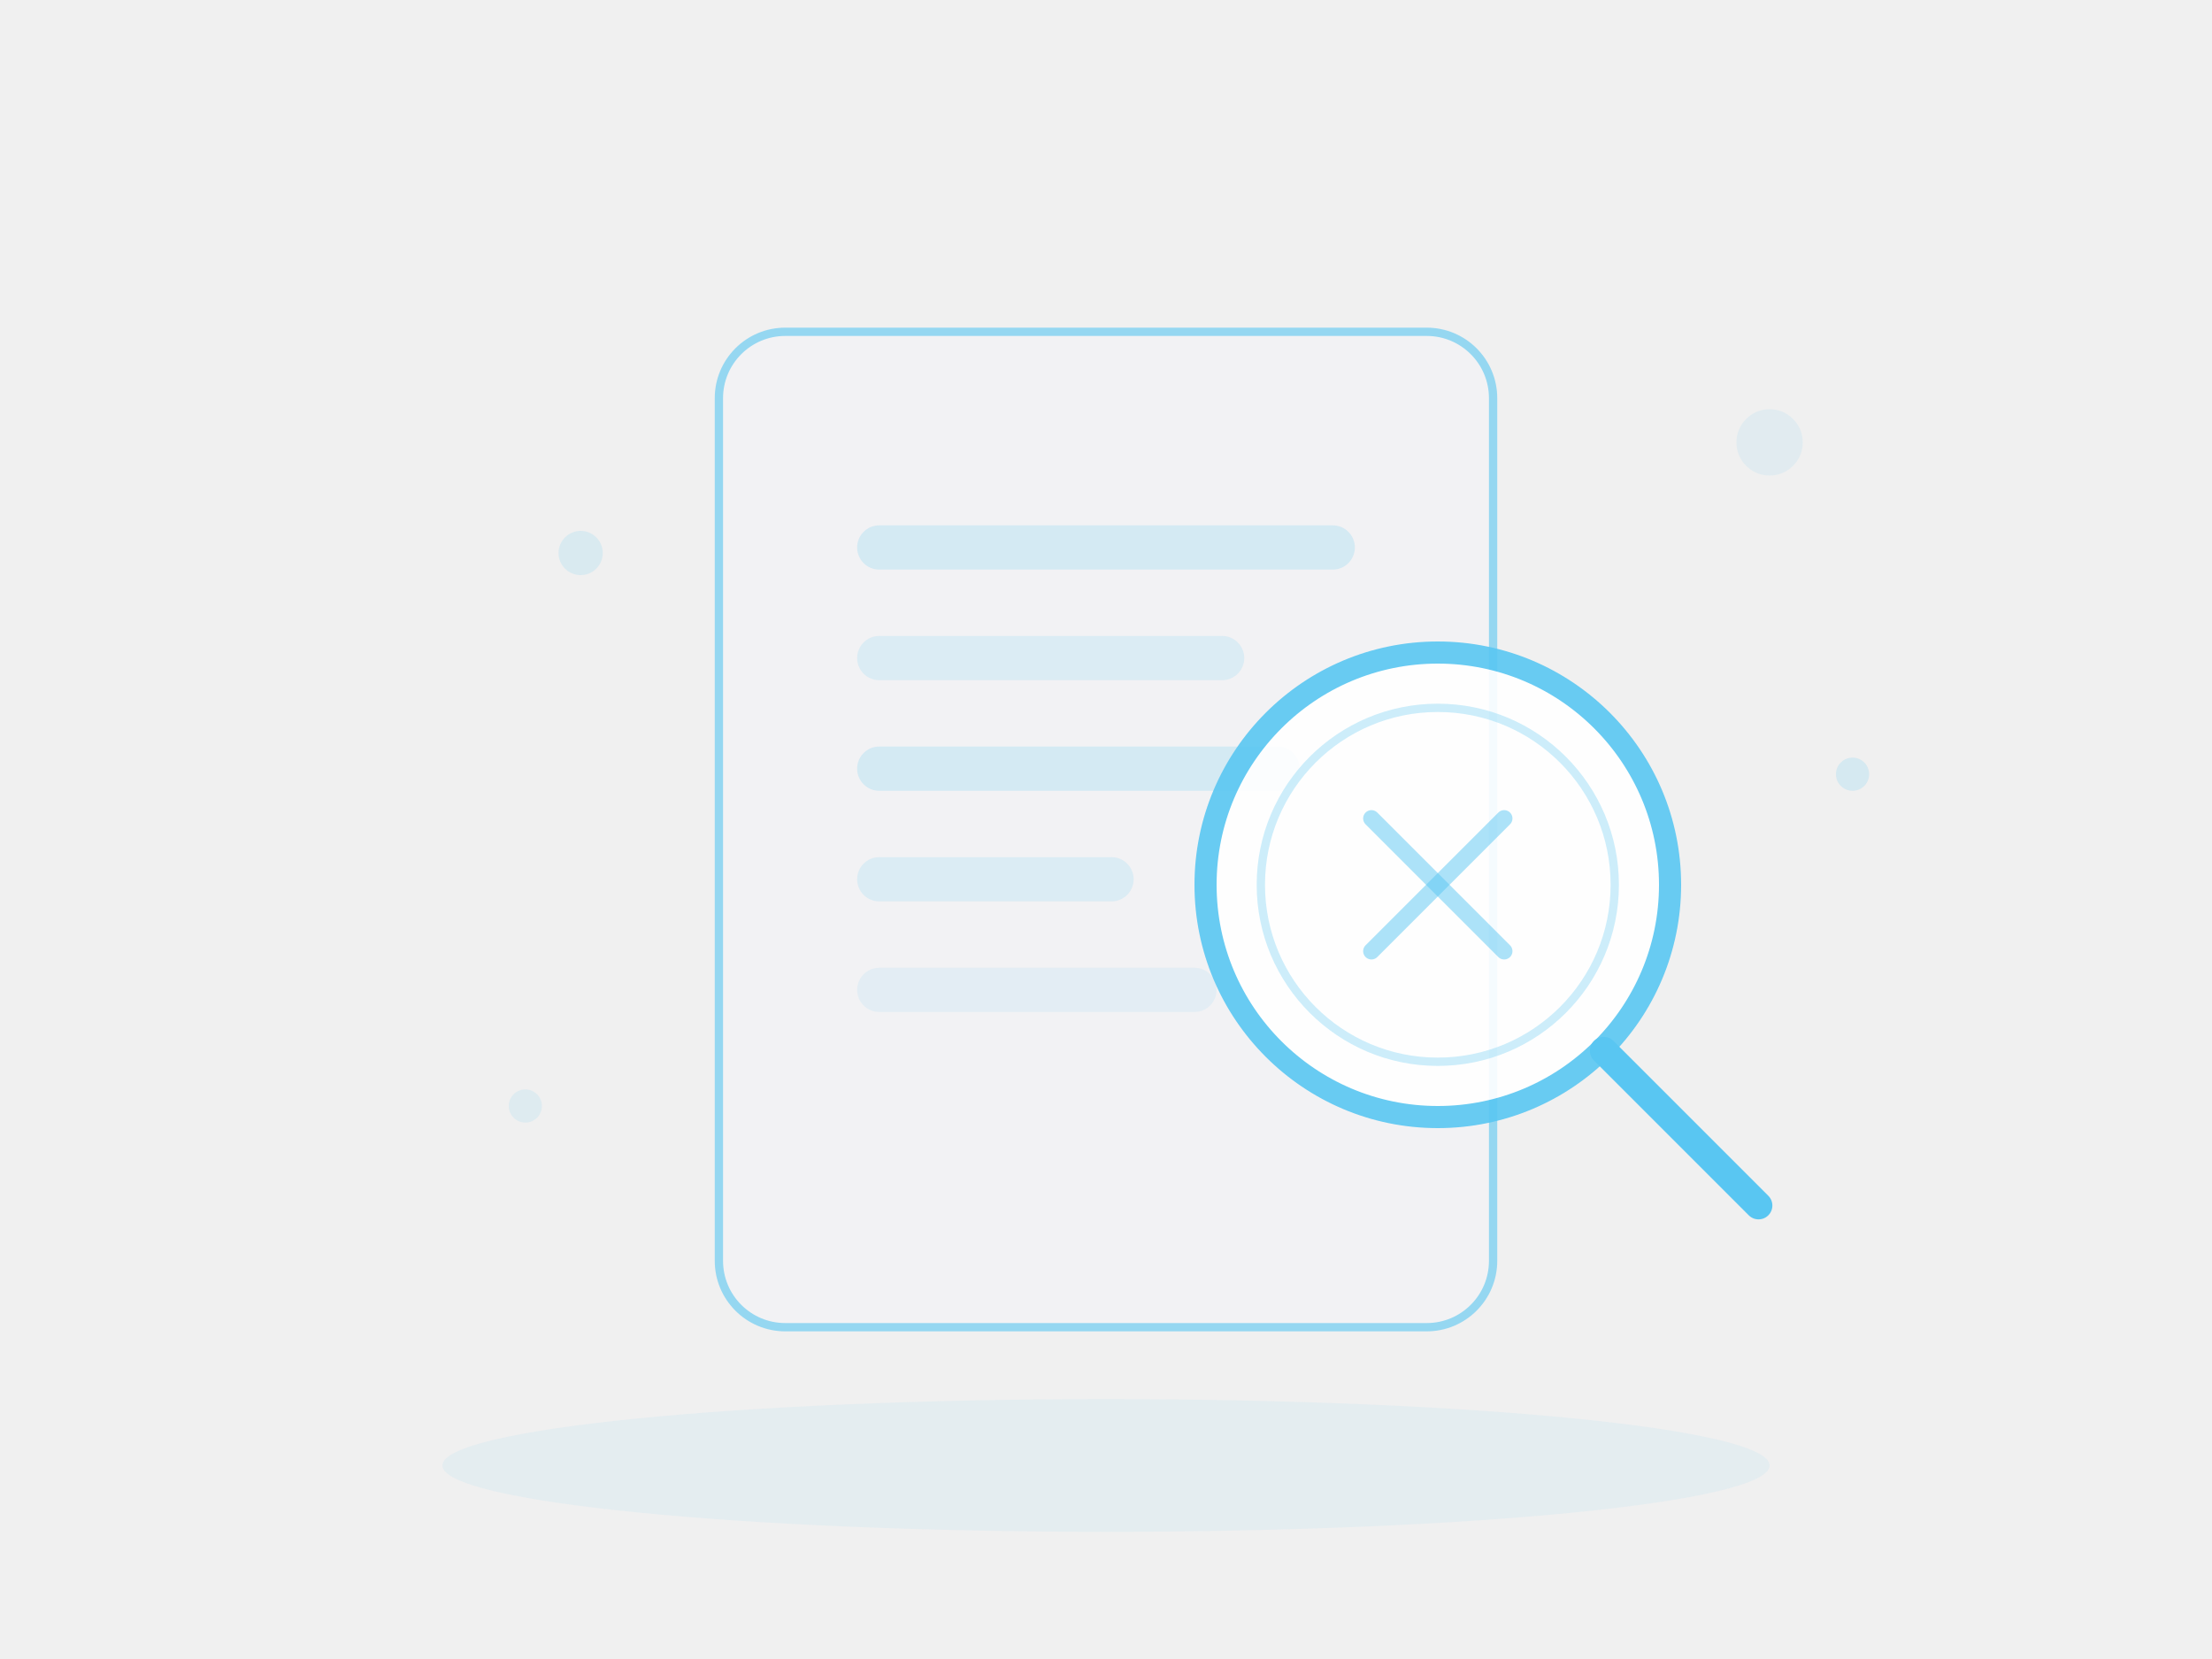
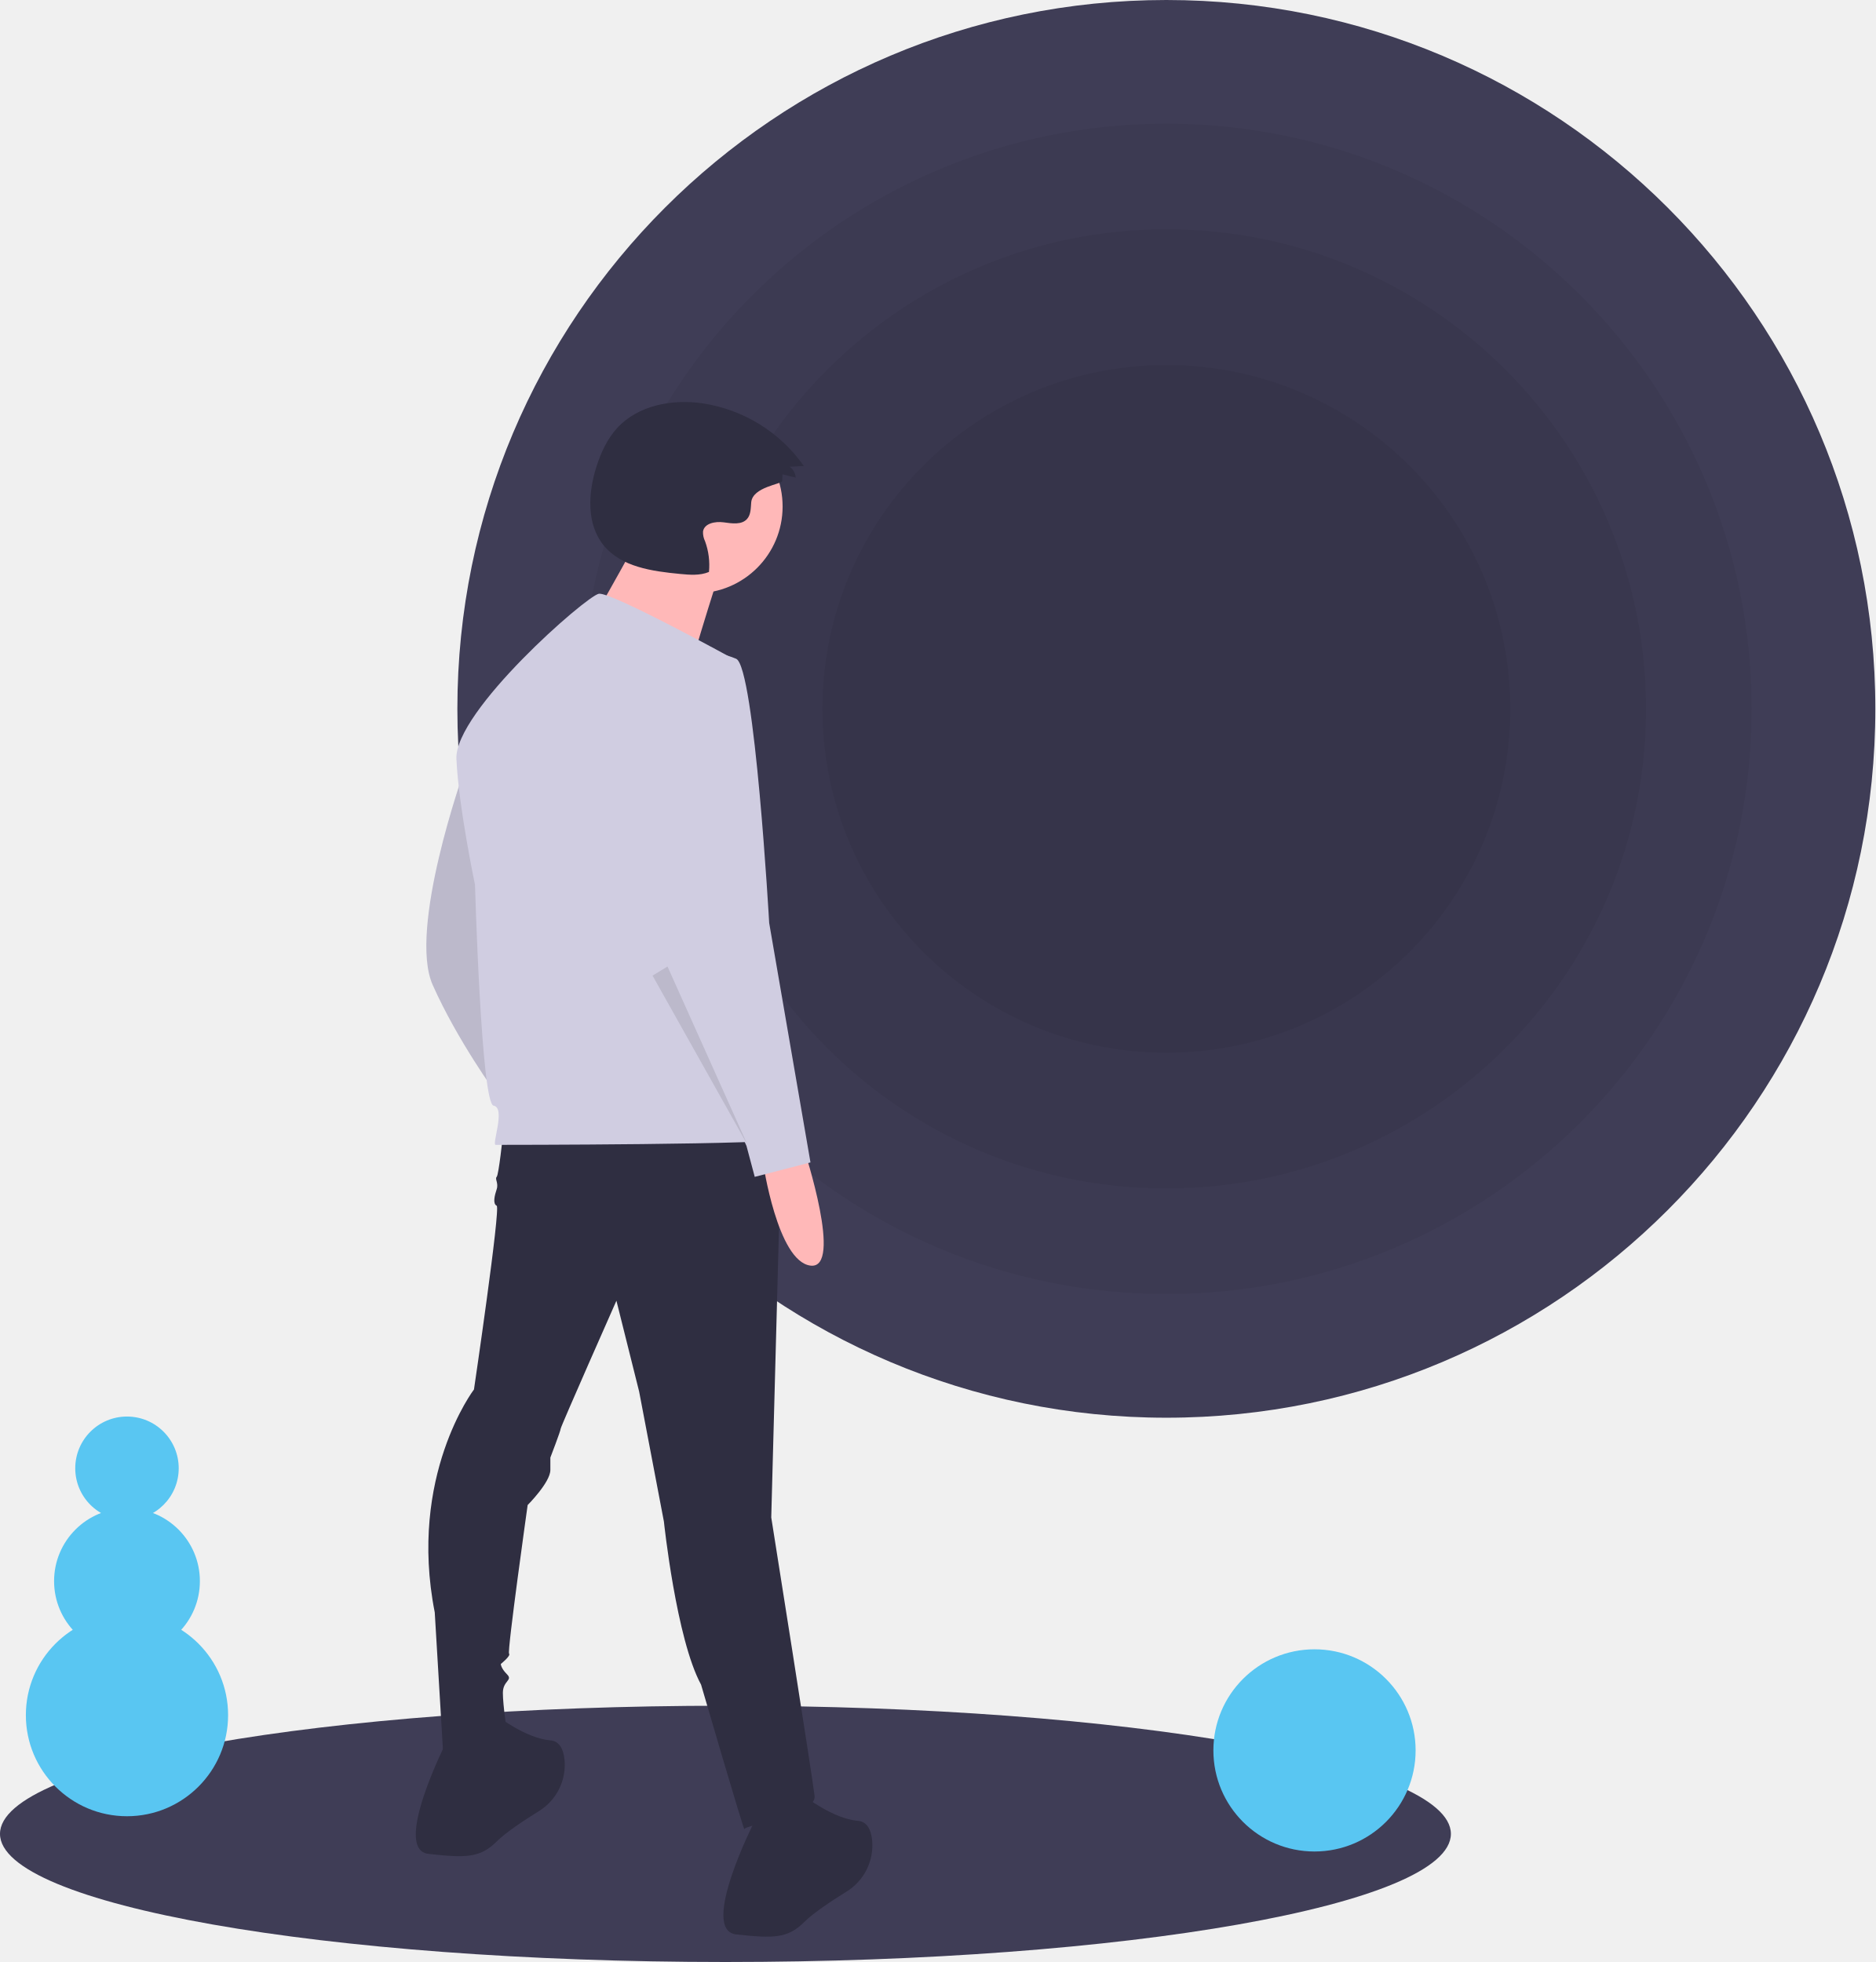
- <svg xmlns="http://www.w3.org/2000/svg" viewBox="0 0 400 300" fill="none">
-   <ellipse cx="200" cy="265" rx="120" ry="12" fill="#59C6F2" opacity="0.08" />
-   <rect x="130" y="60" width="140" height="180" rx="12" fill="#f3f4f6" stroke="#59C6F2" stroke-width="1.5" opacity="0.6" />
-   <rect x="155" y="95" width="90" height="8" rx="4" fill="#59C6F2" opacity="0.2" />
-   <rect x="155" y="115" width="70" height="8" rx="4" fill="#59C6F2" opacity="0.15" />
-   <rect x="155" y="135" width="80" height="8" rx="4" fill="#59C6F2" opacity="0.2" />
-   <rect x="155" y="155" width="50" height="8" rx="4" fill="#59C6F2" opacity="0.15" />
-   <rect x="155" y="175" width="65" height="8" rx="4" fill="#59C6F2" opacity="0.1" />
-   <circle cx="260" cy="160" r="42" stroke="#59C6F2" stroke-width="4" fill="white" opacity="0.9" />
-   <circle cx="260" cy="160" r="32" stroke="#59C6F2" stroke-width="1.5" fill="none" opacity="0.3" />
-   <line x1="290" y1="190" x2="318" y2="218" stroke="#59C6F2" stroke-width="5" stroke-linecap="round" />
-   <line x1="248" y1="148" x2="272" y2="172" stroke="#59C6F2" stroke-width="3" stroke-linecap="round" opacity="0.5" />
-   <line x1="272" y1="148" x2="248" y2="172" stroke="#59C6F2" stroke-width="3" stroke-linecap="round" opacity="0.5" />
-   <circle cx="105" cy="100" r="4" fill="#59C6F2" opacity="0.15" />
-   <circle cx="320" cy="80" r="6" fill="#59C6F2" opacity="0.1" />
-   <circle cx="95" cy="200" r="3" fill="#59C6F2" opacity="0.12" />
-   <circle cx="335" cy="140" r="3" fill="#59C6F2" opacity="0.18" />
+ <svg xmlns="http://www.w3.org/2000/svg" data-name="Layer 1" viewBox="0 0 797.5 834.5">
+   <ellipse cx="308.5" cy="780" fill="#3f3d56" rx="308.5" ry="54.5" />
+   <circle cx="496" cy="301.5" fill="#3f3d56" r="301.5" />
+   <circle cx="496" cy="301.5" opacity="0.05" r="248.898" />
+   <circle cx="496" cy="301.5" opacity="0.05" r="203.994" />
+   <circle cx="496" cy="301.5" opacity="0.05" r="146.26" />
+   <path d="M398.42,361.232s-23.704,66.722-13.169,90.426,27.216,46.53,27.216,46.53S406.322,365.622,398.42,361.232Z" fill="#d0cde1" transform="translate(-201.25 -32.75)" />
+   <path d="M398.42,361.232s-23.704,66.722-13.169,90.426,27.216,46.53,27.216,46.53S406.322,365.622,398.42,361.232Z" opacity="0.1" transform="translate(-201.25 -32.75)" />
+   <path d="M415.101,515.747s-1.756,16.681-2.634,17.558.878,2.634,0,5.268-1.756,6.145,0,7.023-9.657,78.135-9.657,78.135-28.094,36.873-16.681,94.816l3.512,58.821s27.216,1.756,27.216-7.901c0,0-1.756-11.413-1.756-16.681s4.39-5.268,1.756-7.901-2.634-4.39-2.634-4.39,4.39-3.512,3.512-4.39,7.901-63.211,7.901-63.211,9.657-9.657,9.657-14.925v-5.268s4.39-11.413,4.39-12.291,23.704-54.431,23.704-54.431l9.657,38.629,10.535,55.309s5.268,50.042,15.803,69.356c0,0,18.436,63.211,18.436,61.455s30.727-6.145,29.849-14.047-18.436-118.52-18.436-118.52L533.621,513.991Z" fill="#2f2e41" transform="translate(-201.25 -32.75)" />
+   <path d="M391.397,772.978s-23.704,46.53-7.901,48.286,21.948,1.756,28.971-5.268c3.84-3.84,11.615-8.991,17.876-12.873a23.117,23.117,0,0,0,10.969-21.982c-.463-4.295-2.068-7.834-6.019-8.164-10.535-.878-22.826-10.535-22.826-10.535Z" fill="#2f2e41" transform="translate(-201.25 -32.75)" />
+   <path d="M522.208,807.217s-23.704,46.53-7.901,48.286,21.948,1.756,28.971-5.268c3.84-3.84,11.615-8.991,17.876-12.873a23.117,23.117,0,0,0,10.969-21.982c-.463-4.295-2.068-7.834-6.019-8.164-10.535-.878-22.826-10.535-22.826-10.535Z" fill="#2f2e41" transform="translate(-201.25 -32.75)" />
+   <circle cx="295.905" cy="215.433" fill="#ffb8b8" r="36.905" />
+   <path d="M473.43,260.308S447.07,308.812,444.961,308.812,492.41,324.628,492.41,324.628s13.707-46.394,15.816-50.612Z" fill="#ffb8b8" transform="translate(-201.25 -32.75)" />
+   <path d="M513.867,313.385s-52.675-28.971-57.943-28.094-61.455,50.042-60.577,70.234,7.901,53.553,7.901,53.553,2.634,93.06,7.901,93.938-.878,16.681.878,16.681,122.909,0,123.787-2.634S513.867,313.385,513.867,313.385Z" fill="#d0cde1" transform="translate(-201.25 -32.75)" />
+   <path d="M543.278,521.892s16.681,50.92,2.634,49.164-20.192-43.896-20.192-43.896Z" fill="#ffb8b8" transform="translate(-201.25 -32.75)" />
+   <path d="M498.504,310.313s-32.483,7.023-27.216,50.92,14.925,87.792,14.925,87.792l32.483,71.112,3.512,13.169,23.704-6.145L528.353,425.321s-6.145-108.863-14.047-112.374A34,34,0,0,0,498.504,310.313Z" fill="#d0cde1" transform="translate(-201.25 -32.75)" />
+   <polygon opacity="0.1" points="277.5 414.958 317.885 486.947 283.86 411.09 277.5 414.958" />
+   <path d="M533.896,237.316l.122-2.82,5.61,1.396a6.27,6.27,0,0,0-2.514-4.615l5.976-.334a64.477,64.477,0,0,0-43.124-26.651c-12.926-1.873-27.318.838-36.182,10.43-4.299,4.653-7.001,10.57-8.922,16.607-3.539,11.118-4.26,24.372,3.12,33.409,7.501,9.185,20.602,10.984,32.406,12.121,4.153.4,8.506.772,12.355-.839a29.721,29.721,0,0,0-1.654-13.037,8.687,8.687,0,0,1-.879-4.152c.525-3.512,5.209-4.396,8.728-3.922s7.75,1.2,10.062-1.494c1.593-1.856,1.499-4.559,1.71-6.996C521.282,239.785,533.836,238.707,533.896,237.316Z" fill="#2f2e41" transform="translate(-201.25 -32.75)" />
+   <circle cx="559" cy="744.5" fill="#59C6F2" r="43" />
+   <circle cx="54" cy="729.5" fill="#59C6F2" r="43" />
+   <circle cx="54" cy="672.5" fill="#59C6F2" r="31" />
+   <circle cx="54" cy="624.5" fill="#59C6F2" r="22" />
</svg>
